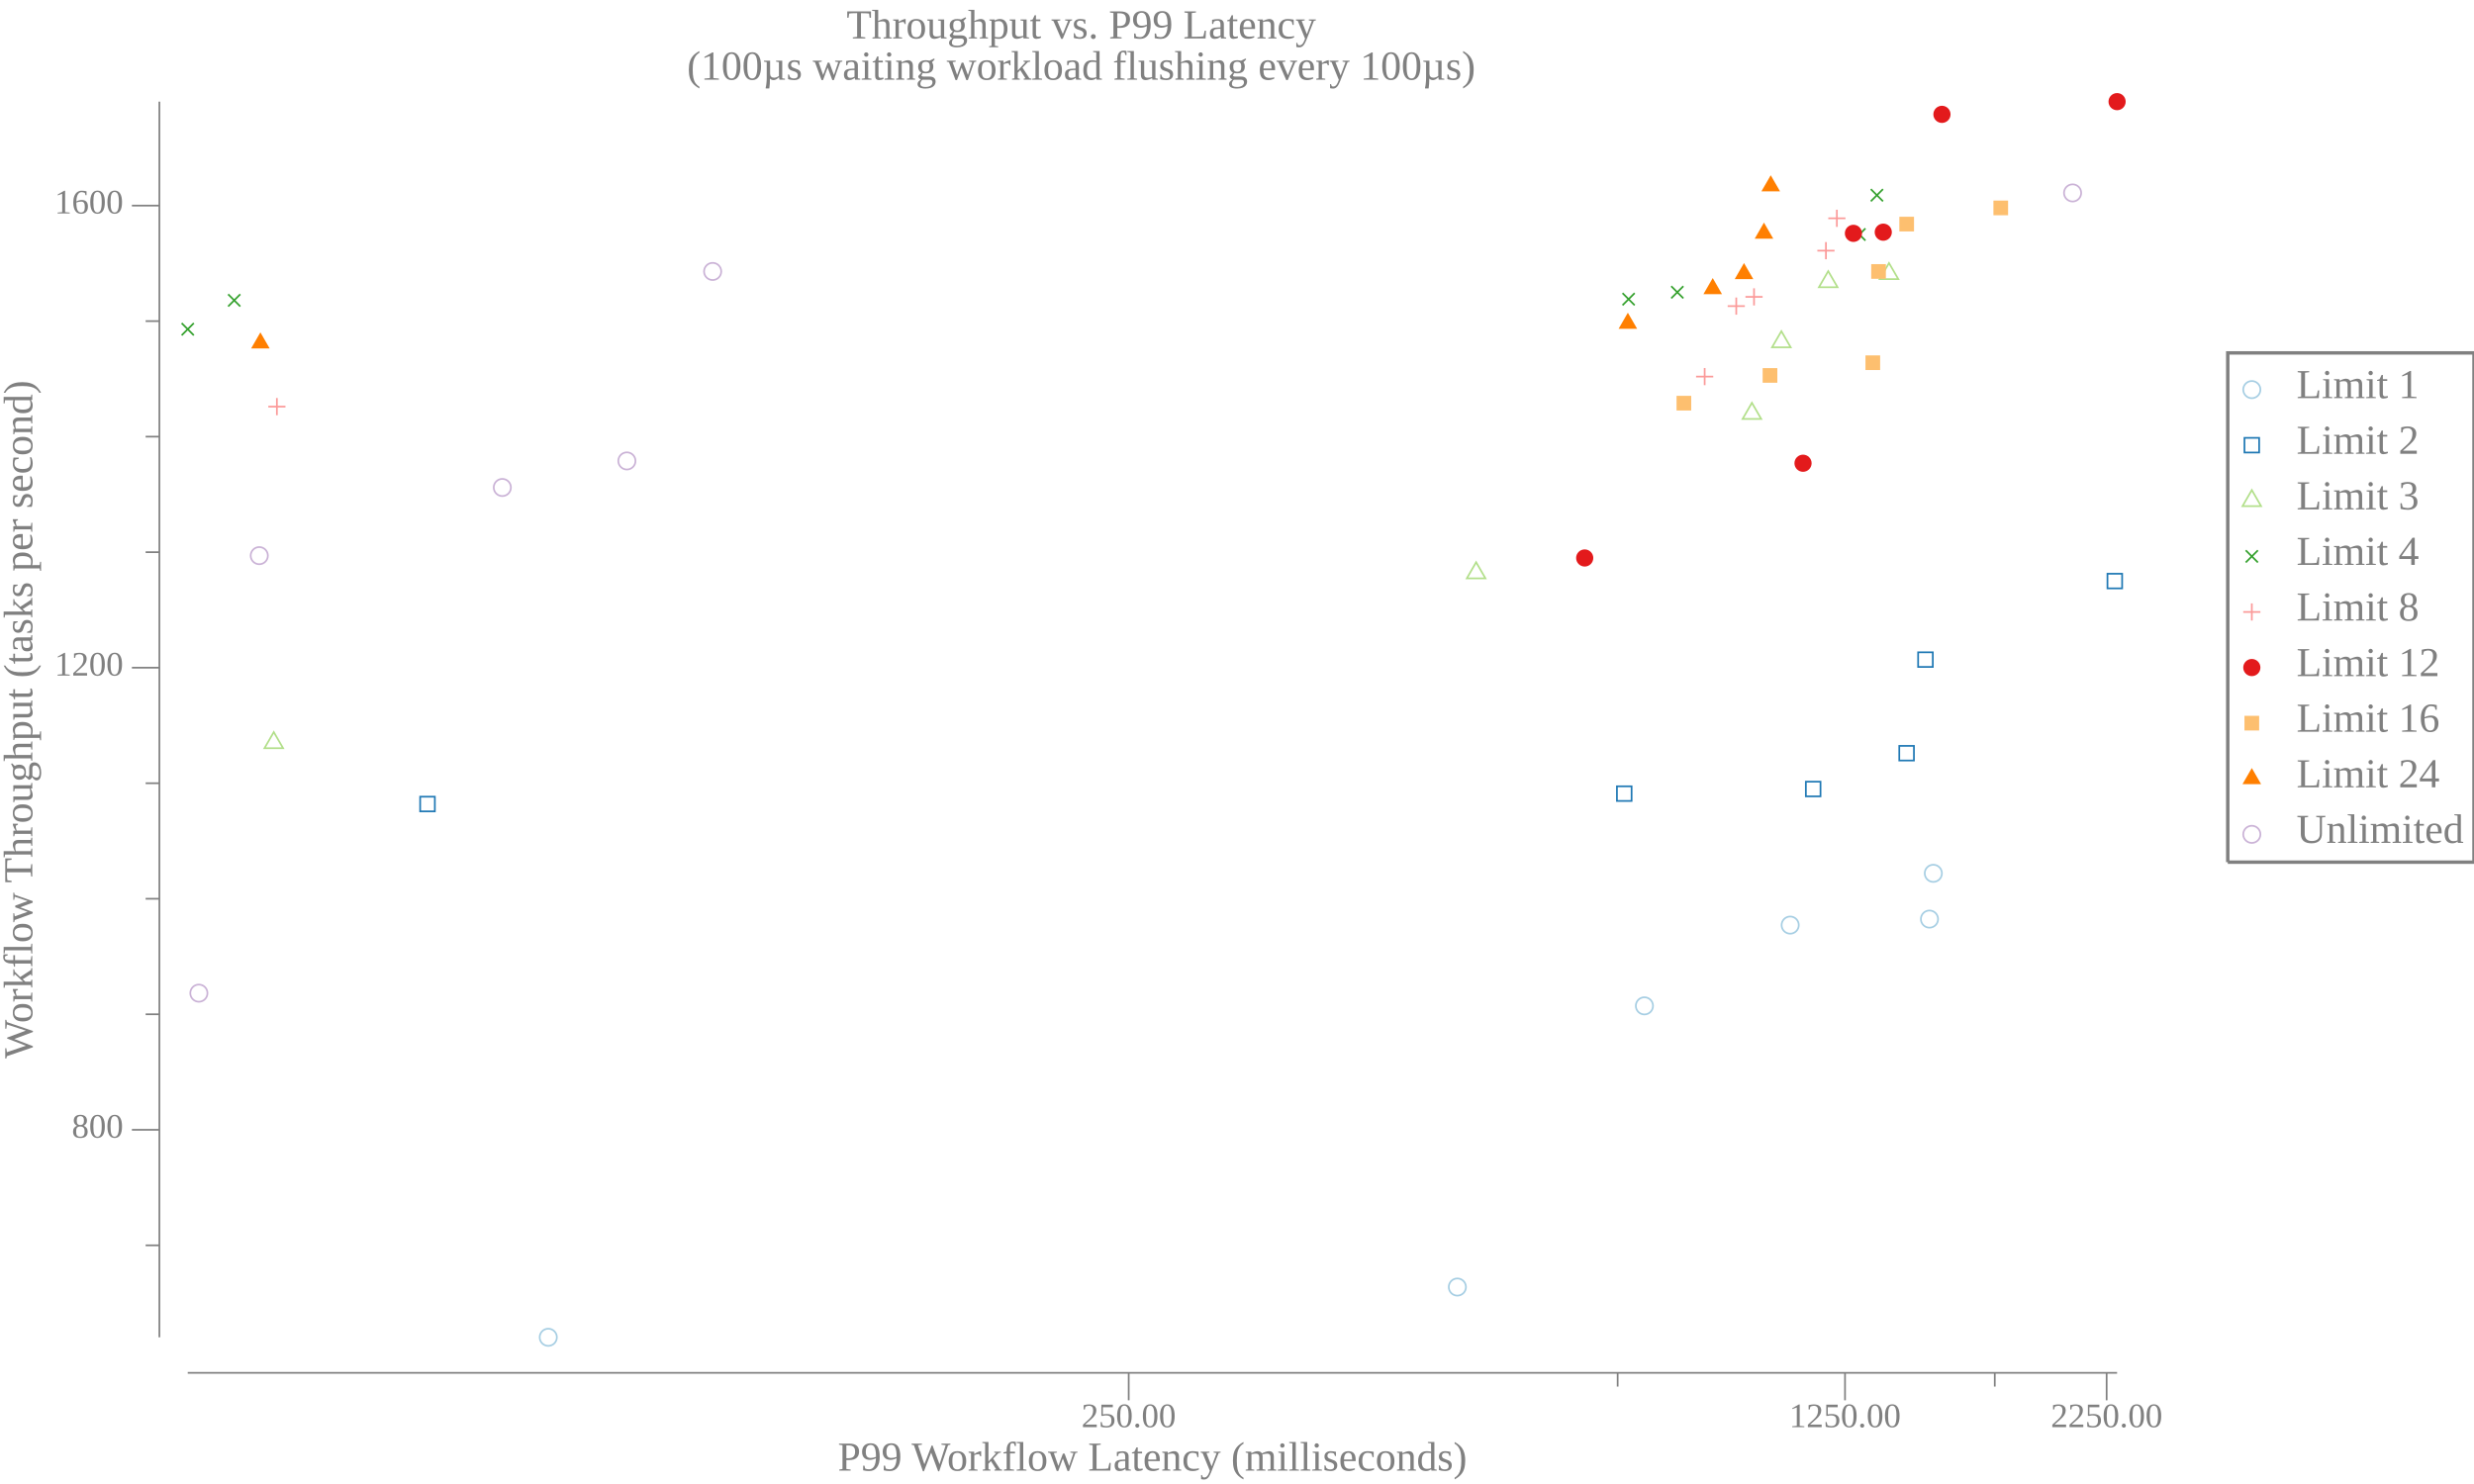
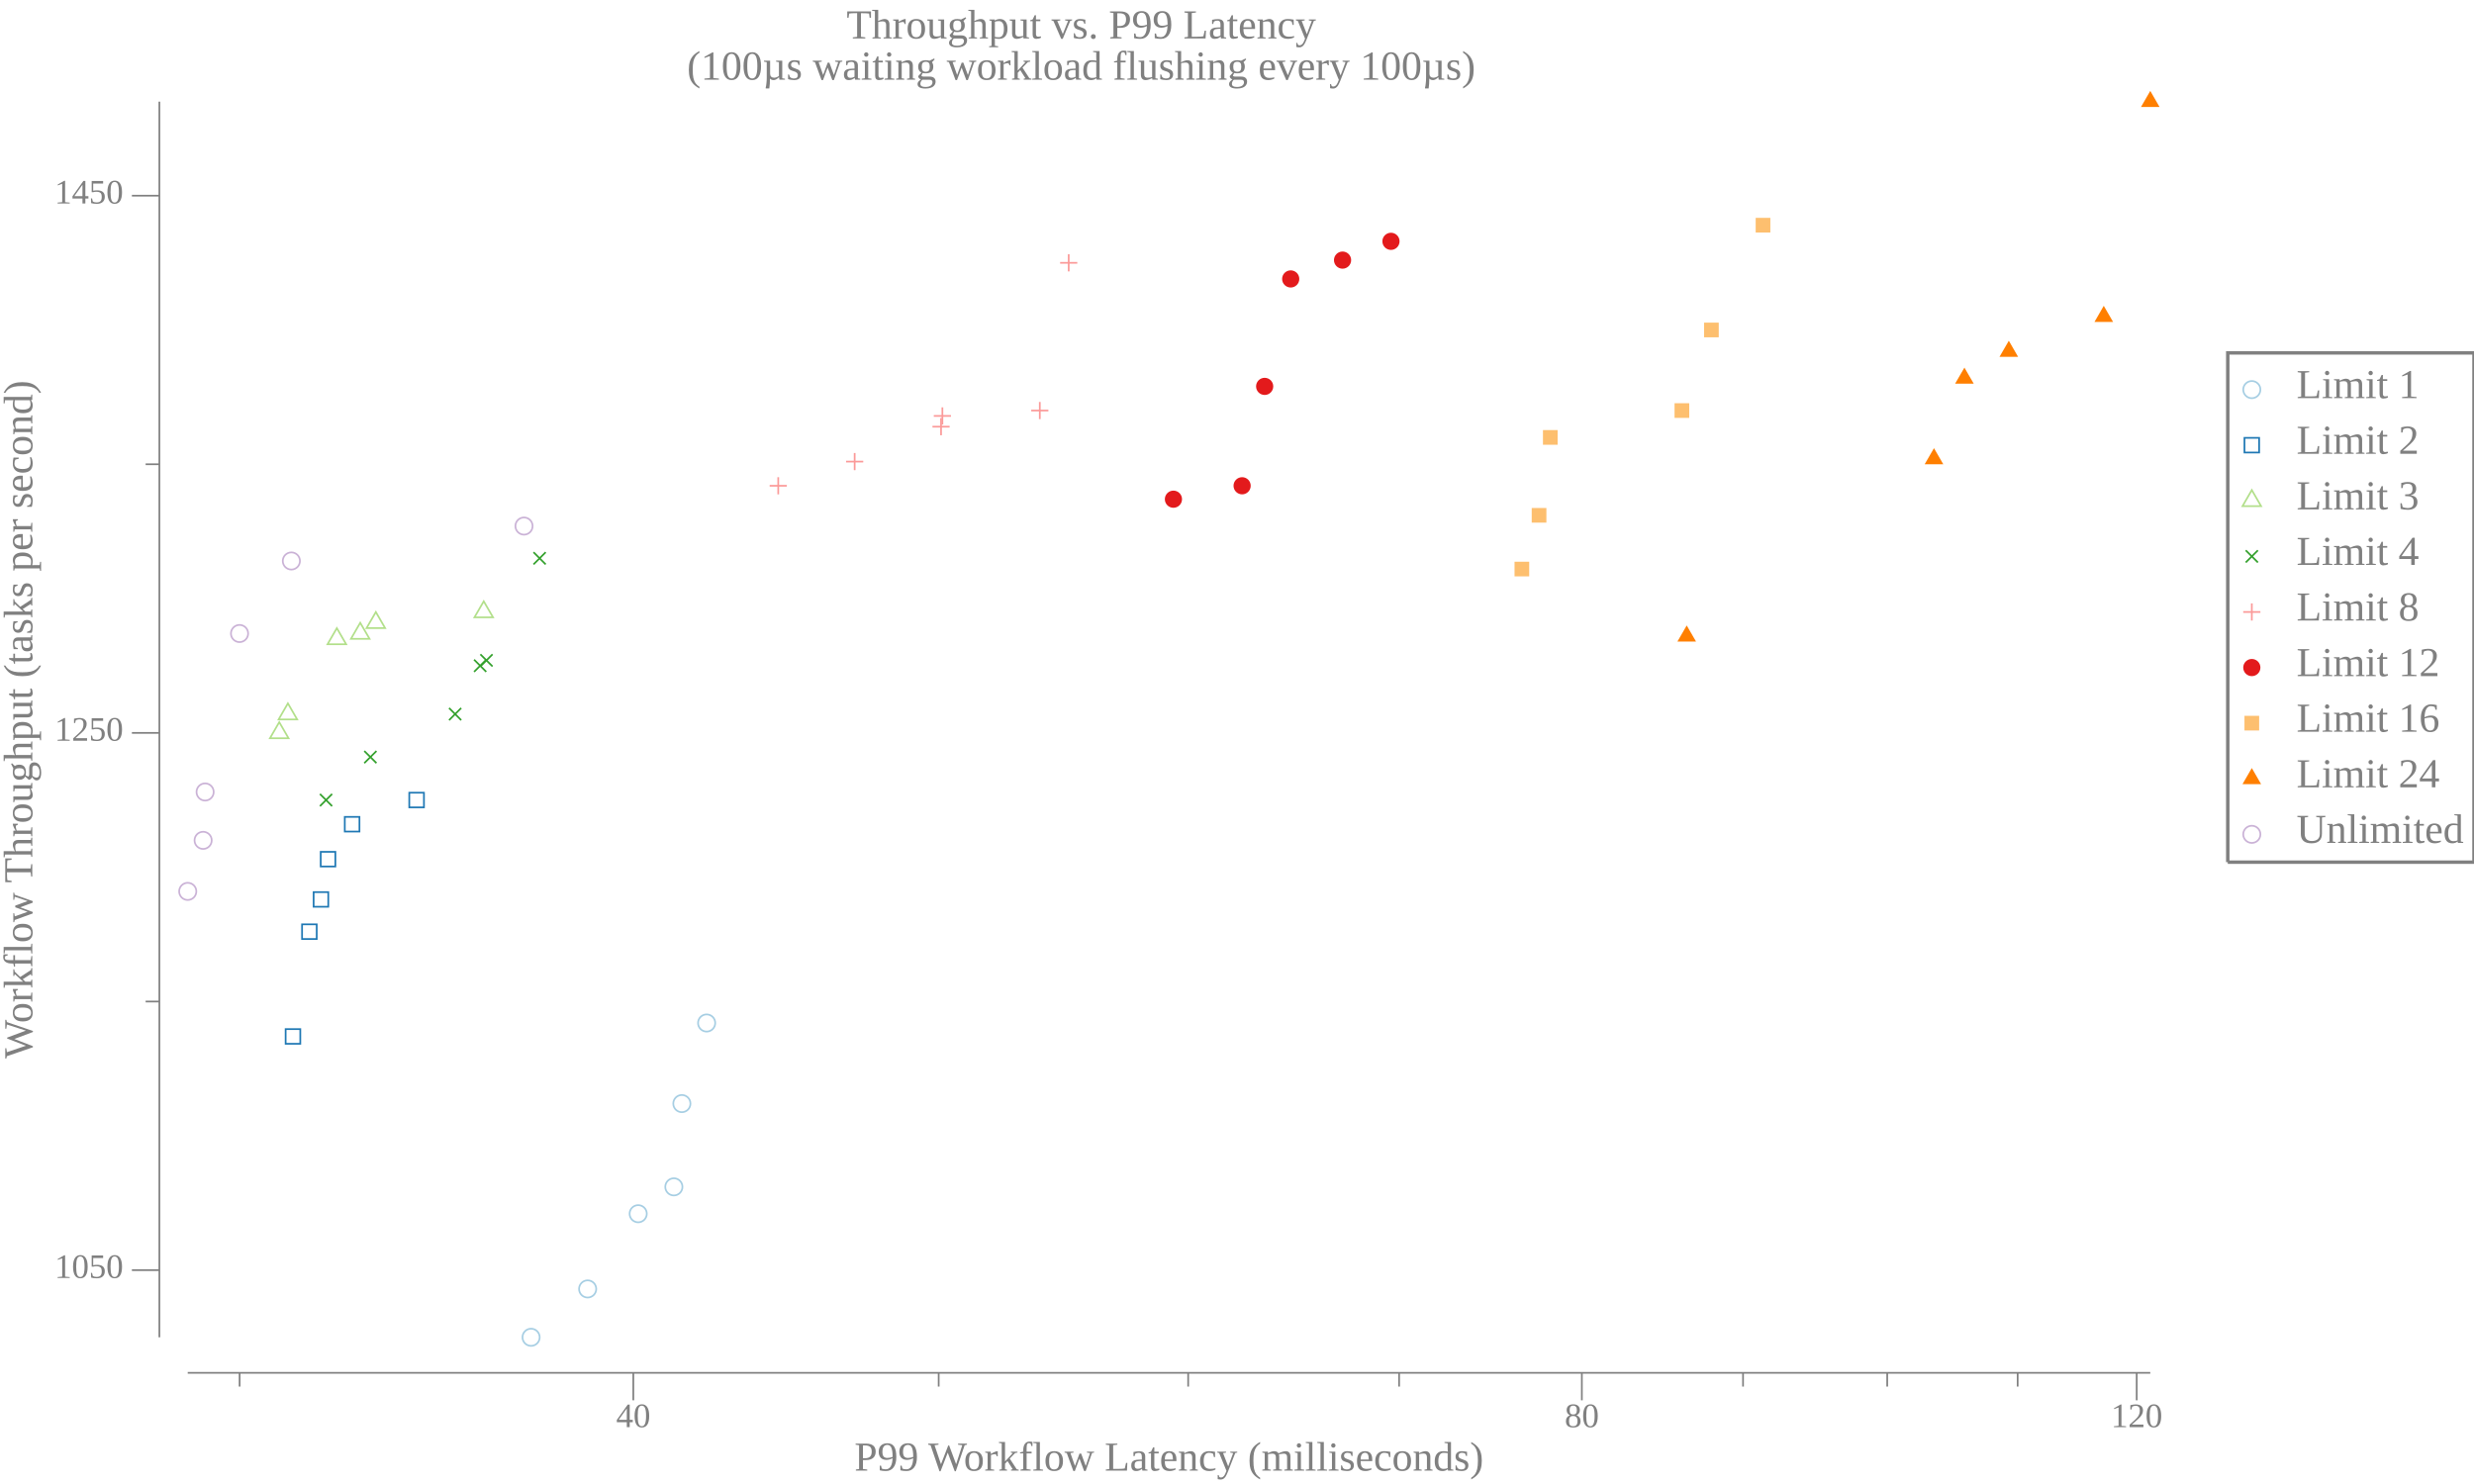
<svg xmlns="http://www.w3.org/2000/svg" width="720pt" height="432pt" viewBox="0 0 720 432">
  <g transform="scale(1, -1) translate(0, -432)">
    <path d="M657.84,318.58A2.5,2.5 0 1 1 652.84,318.58A2.5,2.5 0 1 1 657.84,318.58Z" style="fill:none;stroke:#A6CEE3;stroke-width:0.5" />
    <text x="668.34" y="-316.1" transform="scale(1, -1)" style="font-family:Liberation Serif;font-variant:normal;font-weight:normal;font-style:normal;font-size:12px;fill:#808080">Limit 1</text>
    <path d="M653.2,300.27L657.47,300.27L657.47,304.54L653.2,304.54Z" style="fill:none;stroke:#1F78B4;stroke-width:0.5" />
    <text x="668.34" y="-299.91" transform="scale(1, -1)" style="font-family:Liberation Serif;font-variant:normal;font-weight:normal;font-style:normal;font-size:12px;fill:#808080">Limit 2</text>
    <path d="M655.34,289.34L652.63,284.66L658.04,284.66Z" style="fill:none;stroke:#B2DF8A;stroke-width:0.5" />
    <text x="668.34" y="-283.73" transform="scale(1, -1)" style="font-family:Liberation Serif;font-variant:normal;font-weight:normal;font-style:normal;font-size:12px;fill:#808080">Limit 3</text>
    <path d="M653.57,268.27L657.11,271.8" style="fill:none;stroke:#33A02C;stroke-width:0.5" />
    <path d="M653.57,271.8L657.11,268.27" style="fill:none;stroke:#33A02C;stroke-width:0.5" />
    <text x="668.34" y="-267.55" transform="scale(1, -1)" style="font-family:Liberation Serif;font-variant:normal;font-weight:normal;font-style:normal;font-size:12px;fill:#808080">Limit 4</text>
    <path d="M655.34,256.35L655.34,251.35" style="fill:none;stroke:#FB9A99;stroke-width:0.5" />
    <path d="M652.84,253.85L657.84,253.85" style="fill:none;stroke:#FB9A99;stroke-width:0.5" />
    <text x="668.34" y="-251.36" transform="scale(1, -1)" style="font-family:Liberation Serif;font-variant:normal;font-weight:normal;font-style:normal;font-size:12px;fill:#808080">Limit 8</text>
    <path d="M657.84,237.67A2.5,2.5 0 1 1 652.84,237.67A2.5,2.5 0 1 1 657.84,237.67Z" style="fill:#E31A1C" />
    <text x="668.34" y="-235.18" transform="scale(1, -1)" style="font-family:Liberation Serif;font-variant:normal;font-weight:normal;font-style:normal;font-size:12px;fill:#808080">Limit 12</text>
    <path d="M653.2,219.35L657.47,219.35L657.47,223.62L653.2,223.62Z" style="fill:#FDBF6F" />
    <text x="668.34" y="-219" transform="scale(1, -1)" style="font-family:Liberation Serif;font-variant:normal;font-weight:normal;font-style:normal;font-size:12px;fill:#808080">Limit 16</text>
    <path d="M655.34,208.42L652.63,203.74L658.04,203.74Z" style="fill:#FF7F00" />
    <text x="668.34" y="-202.81" transform="scale(1, -1)" style="font-family:Liberation Serif;font-variant:normal;font-weight:normal;font-style:normal;font-size:12px;fill:#808080">Limit 24</text>
    <path d="M657.84,189.12A2.5,2.5 0 1 1 652.84,189.12A2.5,2.5 0 1 1 657.84,189.12Z" style="fill:none;stroke:#CAB2D6;stroke-width:0.5" />
    <text x="668.34" y="-186.63" transform="scale(1, -1)" style="font-family:Liberation Serif;font-variant:normal;font-weight:normal;font-style:normal;font-size:12px;fill:#808080">Unlimited</text>
    <path d="M648.34,181.02L648.34,329.27L720,329.27L720,181.02L648.34,181.02" style="fill:none;stroke:#808080" />
    <path d="M0,0L629.34,0L629.34,432L0,432Z" style="fill:#-8000000000000000-8000000000000000-8000000000000000;fill-opacity:0" />
    <text x="246.35" y="-420.81" transform="scale(1, -1)" style="font-family:Liberation Serif;font-variant:normal;font-weight:normal;font-style:normal;font-size:12px;fill:#808080">Throughput vs. P99 Latency</text>
    <text x="199.94" y="-408.81" transform="scale(1, -1)" style="font-family:Liberation Serif;font-variant:normal;font-weight:normal;font-style:normal;font-size:12px;fill:#808080">(100µs waiting workload flushing every 100µs)</text>
-     <text x="243.83" y="-3.902" transform="scale(1, -1)" style="font-family:Liberation Serif;font-variant:normal;font-weight:normal;font-style:normal;font-size:12px;fill:#808080">P99 Workflow Latency (milliseconds)</text>
-     <text x="314.73" y="-16.541" transform="scale(1, -1)" style="font-family:Liberation Serif;font-variant:normal;font-weight:normal;font-style:normal;font-size:10px;fill:#808080">250.00</text>
-     <text x="520.7" y="-16.541" transform="scale(1, -1)" style="font-family:Liberation Serif;font-variant:normal;font-weight:normal;font-style:normal;font-size:10px;fill:#808080">1250.00</text>
-     <text x="596.84" y="-16.541" transform="scale(1, -1)" style="font-family:Liberation Serif;font-variant:normal;font-weight:normal;font-style:normal;font-size:10px;fill:#808080">2250.00</text>
-     <path d="M328.48,24.363L328.48,32.363" style="fill:none;stroke:#808080;stroke-width:0.5" />
-     <path d="M536.95,24.363L536.95,32.363" style="fill:none;stroke:#808080;stroke-width:0.5" />
-     <path d="M613.09,24.363L613.09,32.363" style="fill:none;stroke:#808080;stroke-width:0.5" />
-     <path d="M470.78,28.363L470.78,32.363" style="fill:none;stroke:#808080;stroke-width:0.5" />
-     <path d="M580.53,28.363L580.53,32.363" style="fill:none;stroke:#808080;stroke-width:0.5" />
-     <path d="M54.635,32.363L616.13,32.363" style="fill:none;stroke:#808080;stroke-width:0.5" />
+     <text x="248.66" y="-3.902" transform="scale(1, -1)" style="font-family:Liberation Serif;font-variant:normal;font-weight:normal;font-style:normal;font-size:12px;fill:#808080">P99 Workflow Latency (milliseconds)</text>
+     <text x="179.31" y="-16.541" transform="scale(1, -1)" style="font-family:Liberation Serif;font-variant:normal;font-weight:normal;font-style:normal;font-size:10px;fill:#808080">40</text>
+     <text x="455.36" y="-16.541" transform="scale(1, -1)" style="font-family:Liberation Serif;font-variant:normal;font-weight:normal;font-style:normal;font-size:10px;fill:#808080">80</text>
+     <text x="614.34" y="-16.541" transform="scale(1, -1)" style="font-family:Liberation Serif;font-variant:normal;font-weight:normal;font-style:normal;font-size:10px;fill:#808080">120</text>
+     <path d="M184.31,24.363L184.31,32.363" style="fill:none;stroke:#808080;stroke-width:0.5" />
+     <path d="M460.36,24.363L460.36,32.363" style="fill:none;stroke:#808080;stroke-width:0.5" />
+     <path d="M621.84,24.363L621.84,32.363" style="fill:none;stroke:#808080;stroke-width:0.5" />
+     <path d="M69.737,28.363L69.737,32.363" style="fill:none;stroke:#808080;stroke-width:0.5" />
+     <path d="M273.18,28.363L273.18,32.363" style="fill:none;stroke:#808080;stroke-width:0.5" />
+     <path d="M345.79,28.363L345.79,32.363" style="fill:none;stroke:#808080;stroke-width:0.5" />
+     <path d="M407.18,28.363L407.18,32.363" style="fill:none;stroke:#808080;stroke-width:0.5" />
+     <path d="M507.27,28.363L507.27,32.363" style="fill:none;stroke:#808080;stroke-width:0.5" />
+     <path d="M549.23,28.363L549.23,32.363" style="fill:none;stroke:#808080;stroke-width:0.5" />
+     <path d="M587.19,28.363L587.19,32.363" style="fill:none;stroke:#808080;stroke-width:0.5" />
+     <path d="M54.635,32.363L625.79,32.363" style="fill:none;stroke:#808080;stroke-width:0.5" />
    <g transform="rotate(90)">
      <text x="123.84" y="9.387" transform="scale(1, -1)" style="font-family:Liberation Serif;font-variant:normal;font-weight:normal;font-style:normal;font-size:12px;fill:#808080">Workflow Throughput (tasks per second)</text>
    </g>
-     <text x="20.885" y="-100.82" transform="scale(1, -1)" style="font-family:Liberation Serif;font-variant:normal;font-weight:normal;font-style:normal;font-size:10px;fill:#808080">800</text>
-     <text x="15.885" y="-235.34" transform="scale(1, -1)" style="font-family:Liberation Serif;font-variant:normal;font-weight:normal;font-style:normal;font-size:10px;fill:#808080">1200</text>
-     <text x="15.885" y="-369.86" transform="scale(1, -1)" style="font-family:Liberation Serif;font-variant:normal;font-weight:normal;font-style:normal;font-size:10px;fill:#808080">1600</text>
-     <path d="M38.385,103.11L46.385,103.11" style="fill:none;stroke:#808080;stroke-width:0.5" />
-     <path d="M38.385,237.63L46.385,237.63" style="fill:none;stroke:#808080;stroke-width:0.5" />
-     <path d="M38.385,372.15L46.385,372.15" style="fill:none;stroke:#808080;stroke-width:0.5" />
-     <path d="M42.385,69.478L46.385,69.478" style="fill:none;stroke:#808080;stroke-width:0.5" />
-     <path d="M42.385,136.74L46.385,136.74" style="fill:none;stroke:#808080;stroke-width:0.5" />
-     <path d="M42.385,170.37L46.385,170.37" style="fill:none;stroke:#808080;stroke-width:0.5" />
-     <path d="M42.385,204L46.385,204" style="fill:none;stroke:#808080;stroke-width:0.5" />
-     <path d="M42.385,271.26L46.385,271.26" style="fill:none;stroke:#808080;stroke-width:0.5" />
-     <path d="M42.385,304.89L46.385,304.89" style="fill:none;stroke:#808080;stroke-width:0.5" />
-     <path d="M42.385,338.52L46.385,338.52" style="fill:none;stroke:#808080;stroke-width:0.5" />
+     <text x="15.885" y="-59.973" transform="scale(1, -1)" style="font-family:Liberation Serif;font-variant:normal;font-weight:normal;font-style:normal;font-size:10px;fill:#808080">1050</text>
+     <text x="15.885" y="-216.37" transform="scale(1, -1)" style="font-family:Liberation Serif;font-variant:normal;font-weight:normal;font-style:normal;font-size:10px;fill:#808080">1250</text>
+     <text x="15.885" y="-372.76" transform="scale(1, -1)" style="font-family:Liberation Serif;font-variant:normal;font-weight:normal;font-style:normal;font-size:10px;fill:#808080">1450</text>
+     <path d="M38.385,62.258L46.385,62.258" style="fill:none;stroke:#808080;stroke-width:0.5" />
+     <path d="M38.385,218.65L46.385,218.65" style="fill:none;stroke:#808080;stroke-width:0.5" />
+     <path d="M38.385,375.04L46.385,375.04" style="fill:none;stroke:#808080;stroke-width:0.5" />
+     <path d="M42.385,140.45L46.385,140.45" style="fill:none;stroke:#808080;stroke-width:0.5" />
+     <path d="M42.385,296.85L46.385,296.85" style="fill:none;stroke:#808080;stroke-width:0.5" />
    <path d="M46.385,42.709L46.385,402.41" style="fill:none;stroke:#808080;stroke-width:0.5" />
-     <path d="M162.06,42.709A2.5,2.5 0 1 1 157.06,42.709A2.5,2.5 0 1 1 162.06,42.709Z" style="fill:none;stroke:#A6CEE3;stroke-width:0.5" />
-     <path d="M426.63,57.338A2.5,2.5 0 1 1 421.63,57.338A2.5,2.5 0 1 1 426.63,57.338Z" style="fill:none;stroke:#A6CEE3;stroke-width:0.5" />
-     <path d="M481.07,139.19A2.5,2.5 0 1 1 476.07,139.19A2.5,2.5 0 1 1 481.07,139.19Z" style="fill:none;stroke:#A6CEE3;stroke-width:0.5" />
-     <path d="M523.49,162.7A2.5,2.5 0 1 1 518.49,162.7A2.5,2.5 0 1 1 523.49,162.7Z" style="fill:none;stroke:#A6CEE3;stroke-width:0.5" />
-     <path d="M564.03,164.45A2.5,2.5 0 1 1 559.03,164.45A2.5,2.5 0 1 1 564.03,164.45Z" style="fill:none;stroke:#A6CEE3;stroke-width:0.5" />
-     <path d="M565.15,177.77A2.5,2.5 0 1 1 560.15,177.77A2.5,2.5 0 1 1 565.15,177.77Z" style="fill:none;stroke:#A6CEE3;stroke-width:0.5" />
-     <path d="M122.28,195.81L126.55,195.81L126.55,200.08L122.28,200.08Z" style="fill:none;stroke:#1F78B4;stroke-width:0.5" />
-     <path d="M470.57,198.84L474.84,198.84L474.84,203.1L470.57,203.1Z" style="fill:none;stroke:#1F78B4;stroke-width:0.5" />
-     <path d="M525.55,200.18L529.82,200.18L529.82,204.45L525.55,204.45Z" style="fill:none;stroke:#1F78B4;stroke-width:0.5" />
-     <path d="M552.74,210.61L557.01,210.61L557.01,214.87L552.74,214.87Z" style="fill:none;stroke:#1F78B4;stroke-width:0.5" />
-     <path d="M558.23,237.85L562.5,237.85L562.5,242.11L558.23,242.11Z" style="fill:none;stroke:#1F78B4;stroke-width:0.5" />
-     <path d="M613.33,260.72L617.6,260.72L617.6,264.98L613.33,264.98Z" style="fill:none;stroke:#1F78B4;stroke-width:0.5" />
-     <path d="M79.676,218.89L76.97,214.2L82.382,214.2Z" style="fill:none;stroke:#B2DF8A;stroke-width:0.5" />
-     <path d="M429.59,268.33L426.89,263.64L432.3,263.64Z" style="fill:none;stroke:#B2DF8A;stroke-width:0.5" />
-     <path d="M509.85,314.74L507.15,310.05L512.56,310.05Z" style="fill:none;stroke:#B2DF8A;stroke-width:0.5" />
-     <path d="M518.43,335.59L515.72,330.9L521.13,330.9Z" style="fill:none;stroke:#B2DF8A;stroke-width:0.5" />
-     <path d="M532.06,353.07L529.36,348.39L534.77,348.39Z" style="fill:none;stroke:#B2DF8A;stroke-width:0.5" />
-     <path d="M549.75,355.43L547.04,350.74L552.46,350.74Z" style="fill:none;stroke:#B2DF8A;stroke-width:0.5" />
-     <path d="M52.867,334.39L56.403,337.93" style="fill:none;stroke:#33A02C;stroke-width:0.5" />
-     <path d="M52.867,337.93L56.403,334.39" style="fill:none;stroke:#33A02C;stroke-width:0.5" />
-     <path d="M66.393,342.8L69.928,346.34" style="fill:none;stroke:#33A02C;stroke-width:0.5" />
-     <path d="M66.393,346.34L69.928,342.8" style="fill:none;stroke:#33A02C;stroke-width:0.5" />
-     <path d="M472.2,343.14L475.73,346.67" style="fill:none;stroke:#33A02C;stroke-width:0.5" />
-     <path d="M472.2,346.67L475.73,343.14" style="fill:none;stroke:#33A02C;stroke-width:0.5" />
-     <path d="M486.37,345.16L489.9,348.69" style="fill:none;stroke:#33A02C;stroke-width:0.5" />
-     <path d="M486.37,348.69L489.9,345.16" style="fill:none;stroke:#33A02C;stroke-width:0.5" />
-     <path d="M539.36,361.97L542.89,365.51" style="fill:none;stroke:#33A02C;stroke-width:0.5" />
-     <path d="M539.36,365.51L542.89,361.97" style="fill:none;stroke:#33A02C;stroke-width:0.5" />
-     <path d="M544.46,373.4L548,376.94" style="fill:none;stroke:#33A02C;stroke-width:0.5" />
-     <path d="M544.46,376.94L548,373.4" style="fill:none;stroke:#33A02C;stroke-width:0.5" />
-     <path d="M80.581,316.13L80.581,311.13" style="fill:none;stroke:#FB9A99;stroke-width:0.5" />
-     <path d="M78.081,313.63L83.081,313.63" style="fill:none;stroke:#FB9A99;stroke-width:0.5" />
-     <path d="M496.1,324.87L496.1,319.87" style="fill:none;stroke:#FB9A99;stroke-width:0.5" />
-     <path d="M493.6,322.37L498.6,322.37" style="fill:none;stroke:#FB9A99;stroke-width:0.5" />
-     <path d="M505.3,345.39L505.3,340.39" style="fill:none;stroke:#FB9A99;stroke-width:0.5" />
-     <path d="M502.8,342.89L507.8,342.89" style="fill:none;stroke:#FB9A99;stroke-width:0.5" />
-     <path d="M510.47,348.08L510.47,343.08" style="fill:none;stroke:#FB9A99;stroke-width:0.5" />
-     <path d="M507.97,345.58L512.97,345.58" style="fill:none;stroke:#FB9A99;stroke-width:0.5" />
-     <path d="M531.4,361.53L531.4,356.53" style="fill:none;stroke:#FB9A99;stroke-width:0.5" />
-     <path d="M528.9,359.03L533.9,359.03" style="fill:none;stroke:#FB9A99;stroke-width:0.5" />
-     <path d="M534.58,370.95L534.58,365.95" style="fill:none;stroke:#FB9A99;stroke-width:0.5" />
-     <path d="M532.08,368.45L537.08,368.45" style="fill:none;stroke:#FB9A99;stroke-width:0.5" />
-     <path d="M463.69,269.57A2.5,2.5 0 1 1 458.69,269.57A2.5,2.5 0 1 1 463.69,269.57Z" style="fill:#E31A1C" />
-     <path d="M527.23,297.15A2.5,2.5 0 1 1 522.23,297.15A2.5,2.5 0 1 1 527.23,297.15Z" style="fill:#E31A1C" />
-     <path d="M541.9,364.07A2.5,2.5 0 1 1 536.9,364.07A2.5,2.5 0 1 1 541.9,364.07Z" style="fill:#E31A1C" />
-     <path d="M550.58,364.41A2.5,2.5 0 1 1 545.58,364.41A2.5,2.5 0 1 1 550.58,364.41Z" style="fill:#E31A1C" />
-     <path d="M567.66,398.71A2.5,2.5 0 1 1 562.66,398.71A2.5,2.5 0 1 1 567.66,398.71Z" style="fill:#E31A1C" />
-     <path d="M618.63,402.41A2.5,2.5 0 1 1 613.63,402.41A2.5,2.5 0 1 1 618.63,402.41Z" style="fill:#E31A1C" />
-     <path d="M487.92,312.5L492.19,312.5L492.19,316.77L487.92,316.77Z" style="fill:#FDBF6F" />
-     <path d="M512.98,320.58L517.25,320.58L517.25,324.84L512.98,324.84Z" style="fill:#FDBF6F" />
-     <path d="M542.9,324.28L547.17,324.28L547.17,328.54L542.9,328.54Z" style="fill:#FDBF6F" />
-     <path d="M544.57,350.84L548.84,350.84L548.84,355.11L544.57,355.11Z" style="fill:#FDBF6F" />
-     <path d="M552.76,364.63L557.03,364.63L557.03,368.9L552.76,368.9Z" style="fill:#FDBF6F" />
-     <path d="M580.14,369.34L584.41,369.34L584.41,373.61L580.14,373.61Z" style="fill:#FDBF6F" />
-     <path d="M75.78,335.25L73.074,330.56L78.487,330.56Z" style="fill:#FF7F00" />
-     <path d="M473.75,340.97L471.05,336.28L476.46,336.28Z" style="fill:#FF7F00" />
-     <path d="M498.45,351.06L495.74,346.37L501.15,346.37Z" style="fill:#FF7F00" />
-     <path d="M507.55,355.43L504.85,350.74L510.26,350.74Z" style="fill:#FF7F00" />
-     <path d="M513.36,367.2L510.66,362.51L516.07,362.51Z" style="fill:#FF7F00" />
-     <path d="M515.33,380.99L512.62,376.3L518.04,376.3Z" style="fill:#FF7F00" />
-     <path d="M60.378,142.89A2.5,2.5 0 1 1 55.378,142.89A2.5,2.5 0 1 1 60.378,142.89Z" style="fill:none;stroke:#CAB2D6;stroke-width:0.5" />
-     <path d="M77.953,270.25A2.5,2.5 0 1 1 72.953,270.25A2.5,2.5 0 1 1 77.953,270.25Z" style="fill:none;stroke:#CAB2D6;stroke-width:0.5" />
-     <path d="M148.69,290.09A2.5,2.5 0 1 1 143.69,290.09A2.5,2.5 0 1 1 148.69,290.09Z" style="fill:none;stroke:#CAB2D6;stroke-width:0.5" />
-     <path d="M184.94,297.82A2.5,2.5 0 1 1 179.94,297.82A2.5,2.5 0 1 1 184.94,297.82Z" style="fill:none;stroke:#CAB2D6;stroke-width:0.5" />
-     <path d="M209.9,352.98A2.5,2.5 0 1 1 204.9,352.98A2.5,2.5 0 1 1 209.9,352.98Z" style="fill:none;stroke:#CAB2D6;stroke-width:0.5" />
-     <path d="M605.68,375.84A2.5,2.5 0 1 1 600.68,375.84A2.5,2.5 0 1 1 605.68,375.84Z" style="fill:none;stroke:#CAB2D6;stroke-width:0.5" />
+     <path d="M157.06,42.709A2.5,2.5 0 1 1 152.06,42.709A2.5,2.5 0 1 1 157.06,42.709Z" style="fill:none;stroke:#A6CEE3;stroke-width:0.5" />
+     <path d="M173.52,56.784A2.5,2.5 0 1 1 168.52,56.784A2.5,2.5 0 1 1 173.52,56.784Z" style="fill:none;stroke:#A6CEE3;stroke-width:0.5" />
+     <path d="M188.23,78.679A2.5,2.5 0 1 1 183.23,78.679A2.5,2.5 0 1 1 188.23,78.679Z" style="fill:none;stroke:#A6CEE3;stroke-width:0.5" />
+     <path d="M198.61,86.499A2.5,2.5 0 1 1 193.61,86.499A2.5,2.5 0 1 1 198.61,86.499Z" style="fill:none;stroke:#A6CEE3;stroke-width:0.5" />
+     <path d="M200.94,110.74A2.5,2.5 0 1 1 195.94,110.74A2.5,2.5 0 1 1 200.94,110.74Z" style="fill:none;stroke:#A6CEE3;stroke-width:0.5" />
+     <path d="M208.15,134.2A2.5,2.5 0 1 1 203.15,134.2A2.5,2.5 0 1 1 208.15,134.2Z" style="fill:none;stroke:#A6CEE3;stroke-width:0.5" />
+     <path d="M83.125,128.15L87.393,128.15L87.393,132.42L83.125,132.42Z" style="fill:none;stroke:#1F78B4;stroke-width:0.5" />
+     <path d="M87.907,158.65L92.175,158.65L92.175,162.92L87.907,162.92Z" style="fill:none;stroke:#1F78B4;stroke-width:0.5" />
+     <path d="M91.271,168.04L95.538,168.04L95.538,172.3L91.271,172.3Z" style="fill:none;stroke:#1F78B4;stroke-width:0.5" />
+     <path d="M93.335,179.76L97.602,179.76L97.602,184.03L93.335,184.03Z" style="fill:none;stroke:#1F78B4;stroke-width:0.5" />
+     <path d="M100.34,189.93L104.61,189.93L104.61,194.2L100.34,194.2Z" style="fill:none;stroke:#1F78B4;stroke-width:0.5" />
+     <path d="M119.11,196.97L123.38,196.97L123.38,201.24L119.11,201.24Z" style="fill:none;stroke:#1F78B4;stroke-width:0.5" />
+     <path d="M81.268,221.78L78.561,217.09L83.974,217.09Z" style="fill:none;stroke:#B2DF8A;stroke-width:0.5" />
+     <path d="M83.785,227.25L81.078,222.56L86.491,222.56Z" style="fill:none;stroke:#B2DF8A;stroke-width:0.5" />
+     <path d="M98.031,249.14L95.325,244.46L100.74,244.46Z" style="fill:none;stroke:#B2DF8A;stroke-width:0.5" />
+     <path d="M104.84,250.71L102.13,246.02L107.55,246.02Z" style="fill:none;stroke:#B2DF8A;stroke-width:0.5" />
+     <path d="M109.38,253.84L106.67,249.15L112.08,249.15Z" style="fill:none;stroke:#B2DF8A;stroke-width:0.5" />
+     <path d="M140.78,256.96L138.07,252.28L143.49,252.28Z" style="fill:none;stroke:#B2DF8A;stroke-width:0.5" />
+     <path d="M93.117,197.33L96.653,200.87" style="fill:none;stroke:#33A02C;stroke-width:0.5" />
+     <path d="M93.117,200.87L96.653,197.33" style="fill:none;stroke:#33A02C;stroke-width:0.5" />
+     <path d="M106.02,209.85L109.56,213.38" style="fill:none;stroke:#33A02C;stroke-width:0.5" />
+     <path d="M106.02,213.38L109.56,209.85" style="fill:none;stroke:#33A02C;stroke-width:0.5" />
+     <path d="M130.69,222.36L134.22,225.89" style="fill:none;stroke:#33A02C;stroke-width:0.5" />
+     <path d="M130.69,225.89L134.22,222.36" style="fill:none;stroke:#33A02C;stroke-width:0.5" />
+     <path d="M137.97,236.43L141.51,239.97" style="fill:none;stroke:#33A02C;stroke-width:0.5" />
+     <path d="M137.97,239.97L141.51,236.43" style="fill:none;stroke:#33A02C;stroke-width:0.5" />
+     <path d="M139.8,238L143.34,241.53" style="fill:none;stroke:#33A02C;stroke-width:0.5" />
+     <path d="M139.8,241.53L143.34,238" style="fill:none;stroke:#33A02C;stroke-width:0.5" />
+     <path d="M155.27,267.71L158.81,271.25" style="fill:none;stroke:#33A02C;stroke-width:0.5" />
+     <path d="M155.27,271.25L158.81,267.71" style="fill:none;stroke:#33A02C;stroke-width:0.5" />
+     <path d="M226.49,293.09L226.49,288.09" style="fill:none;stroke:#FB9A99;stroke-width:0.5" />
+     <path d="M223.99,290.59L228.99,290.59" style="fill:none;stroke:#FB9A99;stroke-width:0.5" />
+     <path d="M248.73,300.13L248.73,295.13" style="fill:none;stroke:#FB9A99;stroke-width:0.5" />
+     <path d="M246.23,297.63L251.23,297.63" style="fill:none;stroke:#FB9A99;stroke-width:0.5" />
+     <path d="M273.87,310.29L273.87,305.29" style="fill:none;stroke:#FB9A99;stroke-width:0.5" />
+     <path d="M271.37,307.79L276.37,307.79" style="fill:none;stroke:#FB9A99;stroke-width:0.5" />
+     <path d="M274.26,313.42L274.26,308.42" style="fill:none;stroke:#FB9A99;stroke-width:0.5" />
+     <path d="M271.76,310.92L276.76,310.92" style="fill:none;stroke:#FB9A99;stroke-width:0.5" />
+     <path d="M302.61,314.99L302.61,309.99" style="fill:none;stroke:#FB9A99;stroke-width:0.5" />
+     <path d="M300.11,312.49L305.11,312.49" style="fill:none;stroke:#FB9A99;stroke-width:0.5" />
+     <path d="M311.02,357.99L311.02,352.99" style="fill:none;stroke:#FB9A99;stroke-width:0.5" />
+     <path d="M308.52,355.49L313.52,355.49" style="fill:none;stroke:#FB9A99;stroke-width:0.5" />
+     <path d="M344,286.68A2.5,2.5 0 1 1 339,286.68A2.5,2.5 0 1 1 344,286.68Z" style="fill:#E31A1C" />
+     <path d="M363.99,290.59A2.5,2.5 0 1 1 358.99,290.59A2.5,2.5 0 1 1 363.99,290.59Z" style="fill:#E31A1C" />
+     <path d="M370.55,319.52A2.5,2.5 0 1 1 365.55,319.52A2.5,2.5 0 1 1 370.55,319.52Z" style="fill:#E31A1C" />
+     <path d="M378.13,350.8A2.5,2.5 0 1 1 373.13,350.8A2.5,2.5 0 1 1 378.13,350.8Z" style="fill:#E31A1C" />
+     <path d="M393.22,356.28A2.5,2.5 0 1 1 388.22,356.28A2.5,2.5 0 1 1 393.22,356.28Z" style="fill:#E31A1C" />
+     <path d="M407.31,361.75A2.5,2.5 0 1 1 402.31,361.75A2.5,2.5 0 1 1 407.31,361.75Z" style="fill:#E31A1C" />
+     <path d="M440.77,264.22L445.04,264.22L445.04,268.48L440.77,268.48Z" style="fill:#FDBF6F" />
+     <path d="M445.77,279.86L450.04,279.86L450.04,284.12L445.77,284.12Z" style="fill:#FDBF6F" />
+     <path d="M449.04,302.53L453.31,302.53L453.31,306.8L449.04,306.8Z" style="fill:#FDBF6F" />
+     <path d="M487.34,310.35L491.61,310.35L491.61,314.62L487.34,314.62Z" style="fill:#FDBF6F" />
+     <path d="M495.93,333.81L500.2,333.81L500.2,338.08L495.93,338.08Z" style="fill:#FDBF6F" />
+     <path d="M510.95,364.31L515.22,364.31L515.22,368.58L510.95,368.58Z" style="fill:#FDBF6F" />
+     <path d="M490.88,249.93L488.17,245.24L493.59,245.24Z" style="fill:#FF7F00" />
+     <path d="M562.84,301.54L560.13,296.85L565.55,296.85Z" style="fill:#FF7F00" />
+     <path d="M571.7,324.99L568.99,320.31L574.41,320.31Z" style="fill:#FF7F00" />
+     <path d="M584.62,332.81L581.91,328.13L587.32,328.13Z" style="fill:#FF7F00" />
+     <path d="M612.25,342.98L609.55,338.29L614.96,338.29Z" style="fill:#FF7F00" />
+     <path d="M625.79,405.54L623.08,400.85L628.49,400.85Z" style="fill:#FF7F00" />
+     <path d="M57.135,172.51A2.5,2.5 0 1 1 52.135,172.51A2.5,2.5 0 1 1 57.135,172.51Z" style="fill:none;stroke:#CAB2D6;stroke-width:0.5" />
+     <path d="M61.614,187.37A2.5,2.5 0 1 1 56.614,187.37A2.5,2.5 0 1 1 61.614,187.37Z" style="fill:none;stroke:#CAB2D6;stroke-width:0.5" />
+     <path d="M62.192,201.45A2.5,2.5 0 1 1 57.192,201.45A2.5,2.5 0 1 1 62.192,201.45Z" style="fill:none;stroke:#CAB2D6;stroke-width:0.5" />
+     <path d="M72.213,247.58A2.5,2.5 0 1 1 67.213,247.58A2.5,2.5 0 1 1 72.213,247.58Z" style="fill:none;stroke:#CAB2D6;stroke-width:0.5" />
+     <path d="M87.292,268.7A2.5,2.5 0 1 1 82.292,268.7A2.5,2.5 0 1 1 87.292,268.7Z" style="fill:none;stroke:#CAB2D6;stroke-width:0.5" />
+     <path d="M155,278.86A2.5,2.5 0 1 1 150,278.86A2.5,2.5 0 1 1 155,278.86Z" style="fill:none;stroke:#CAB2D6;stroke-width:0.5" />
  </g>
</svg>
